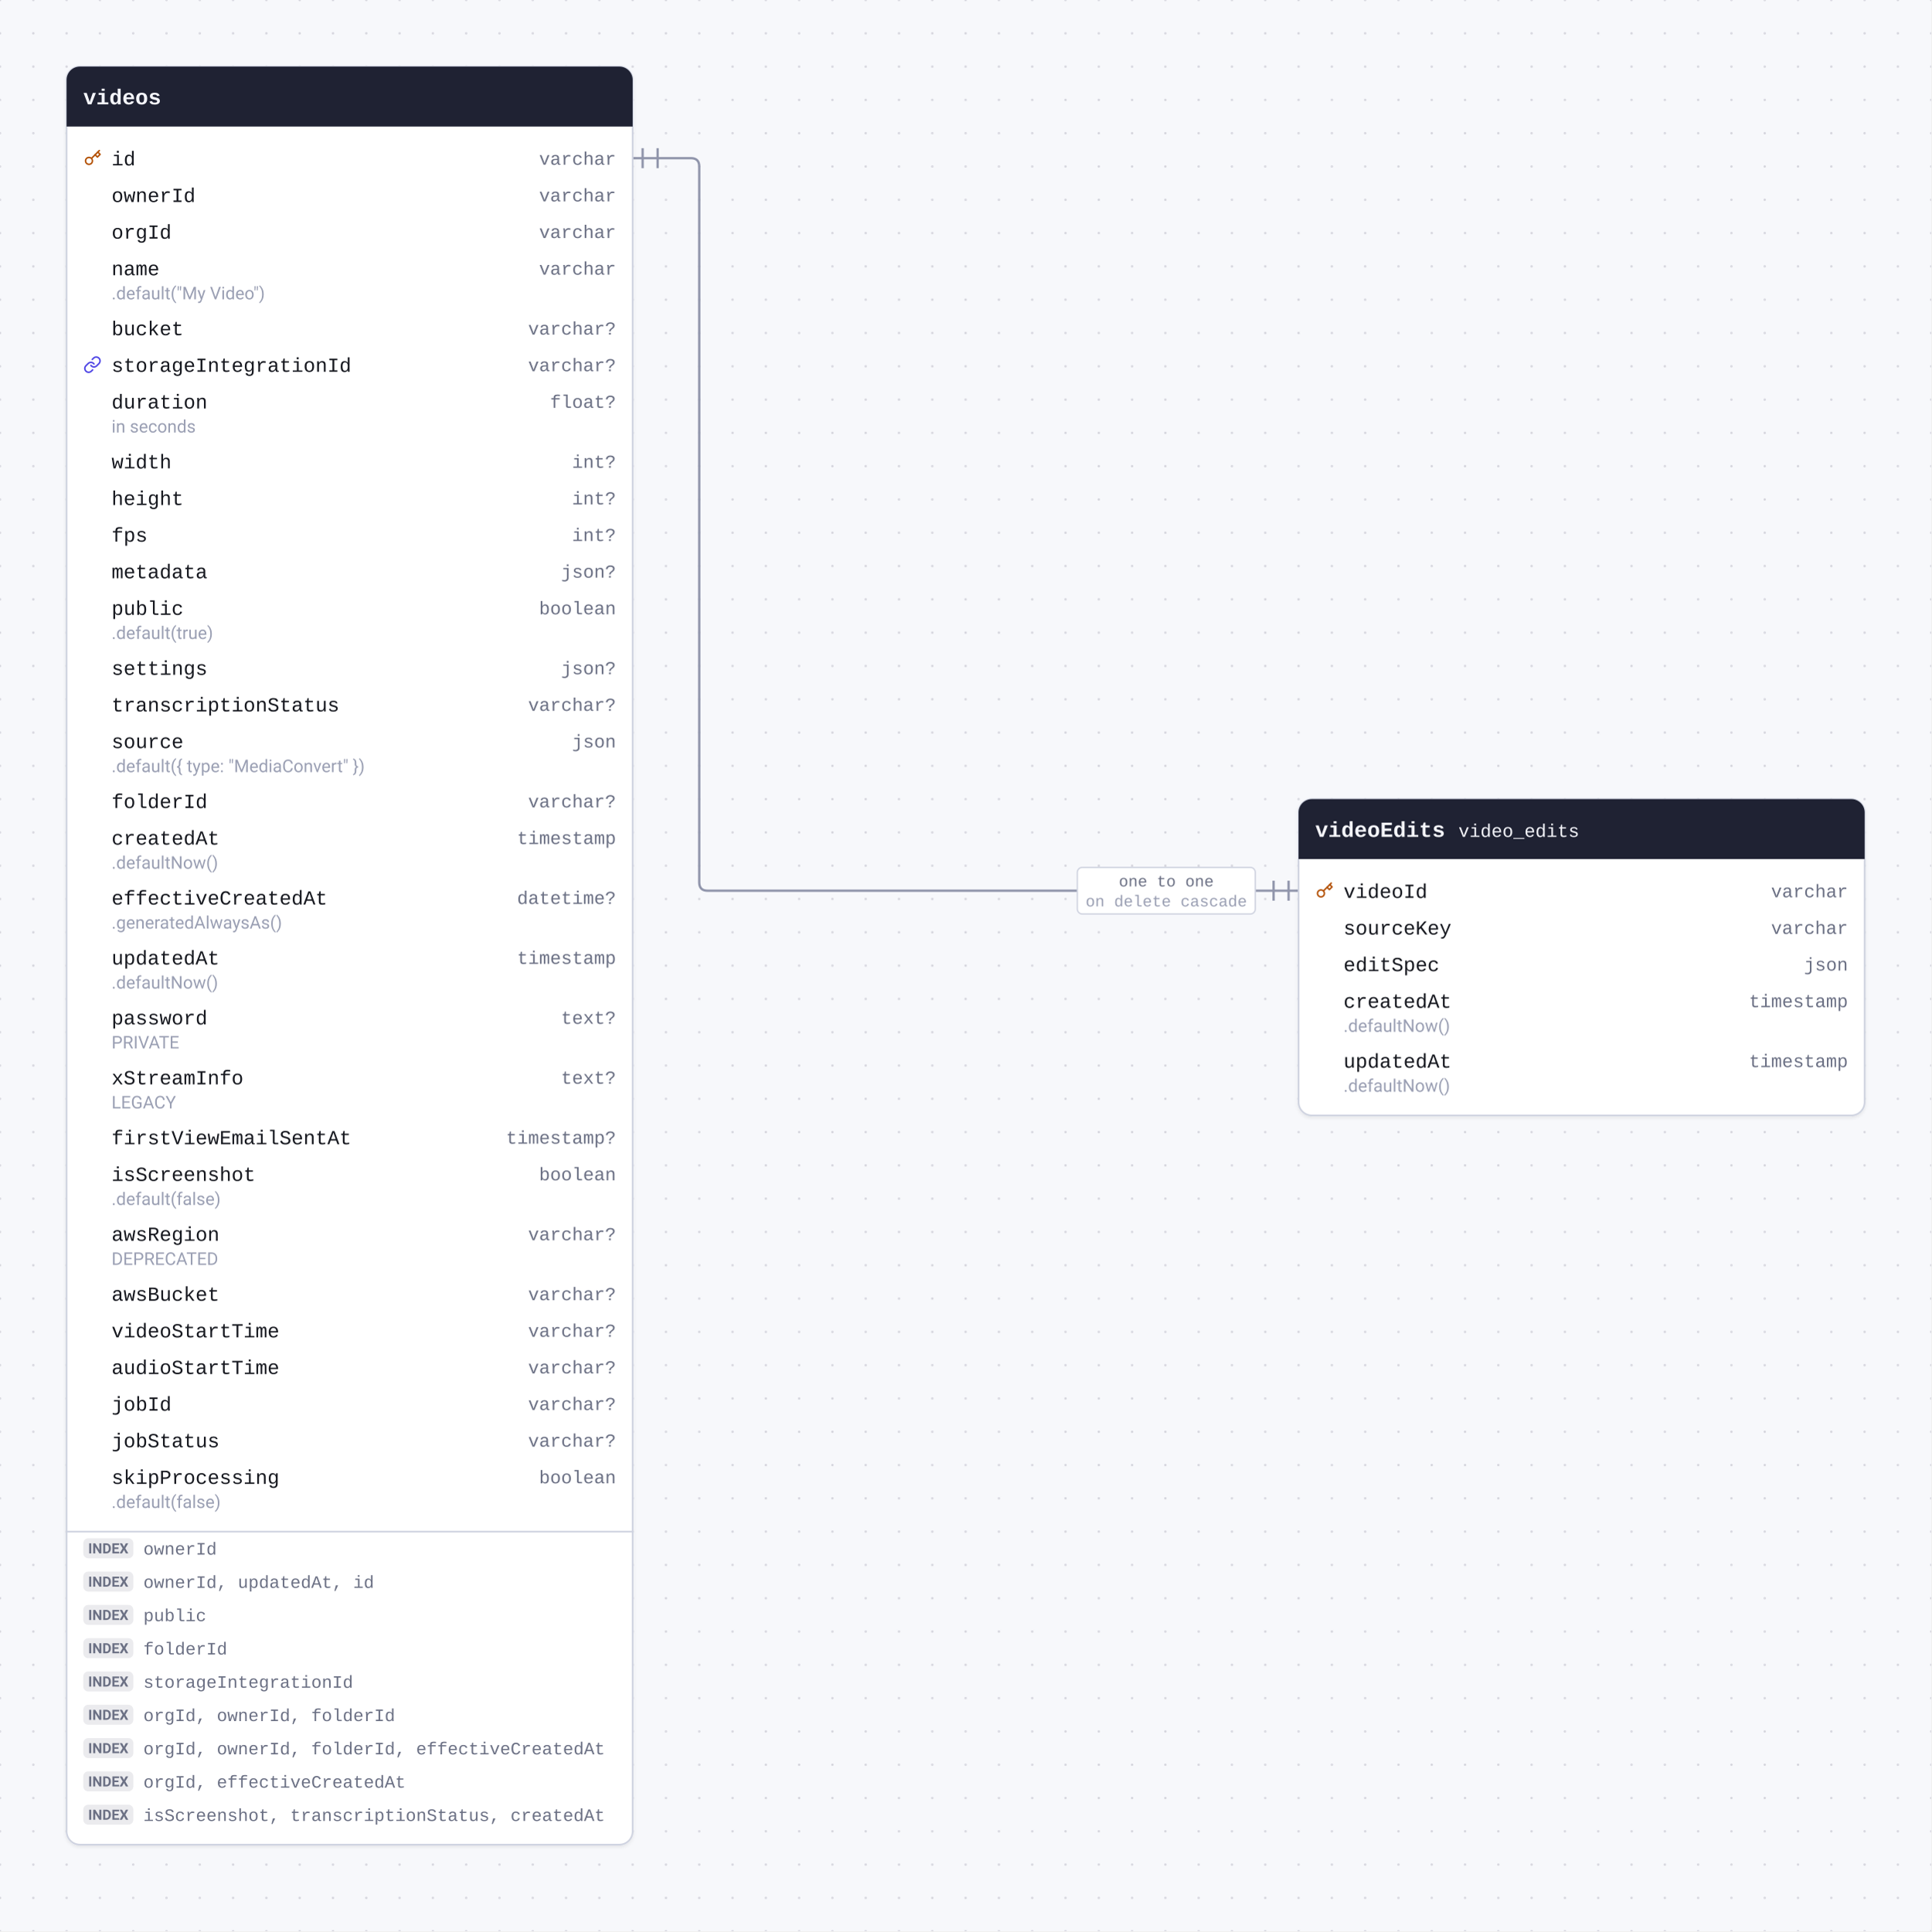
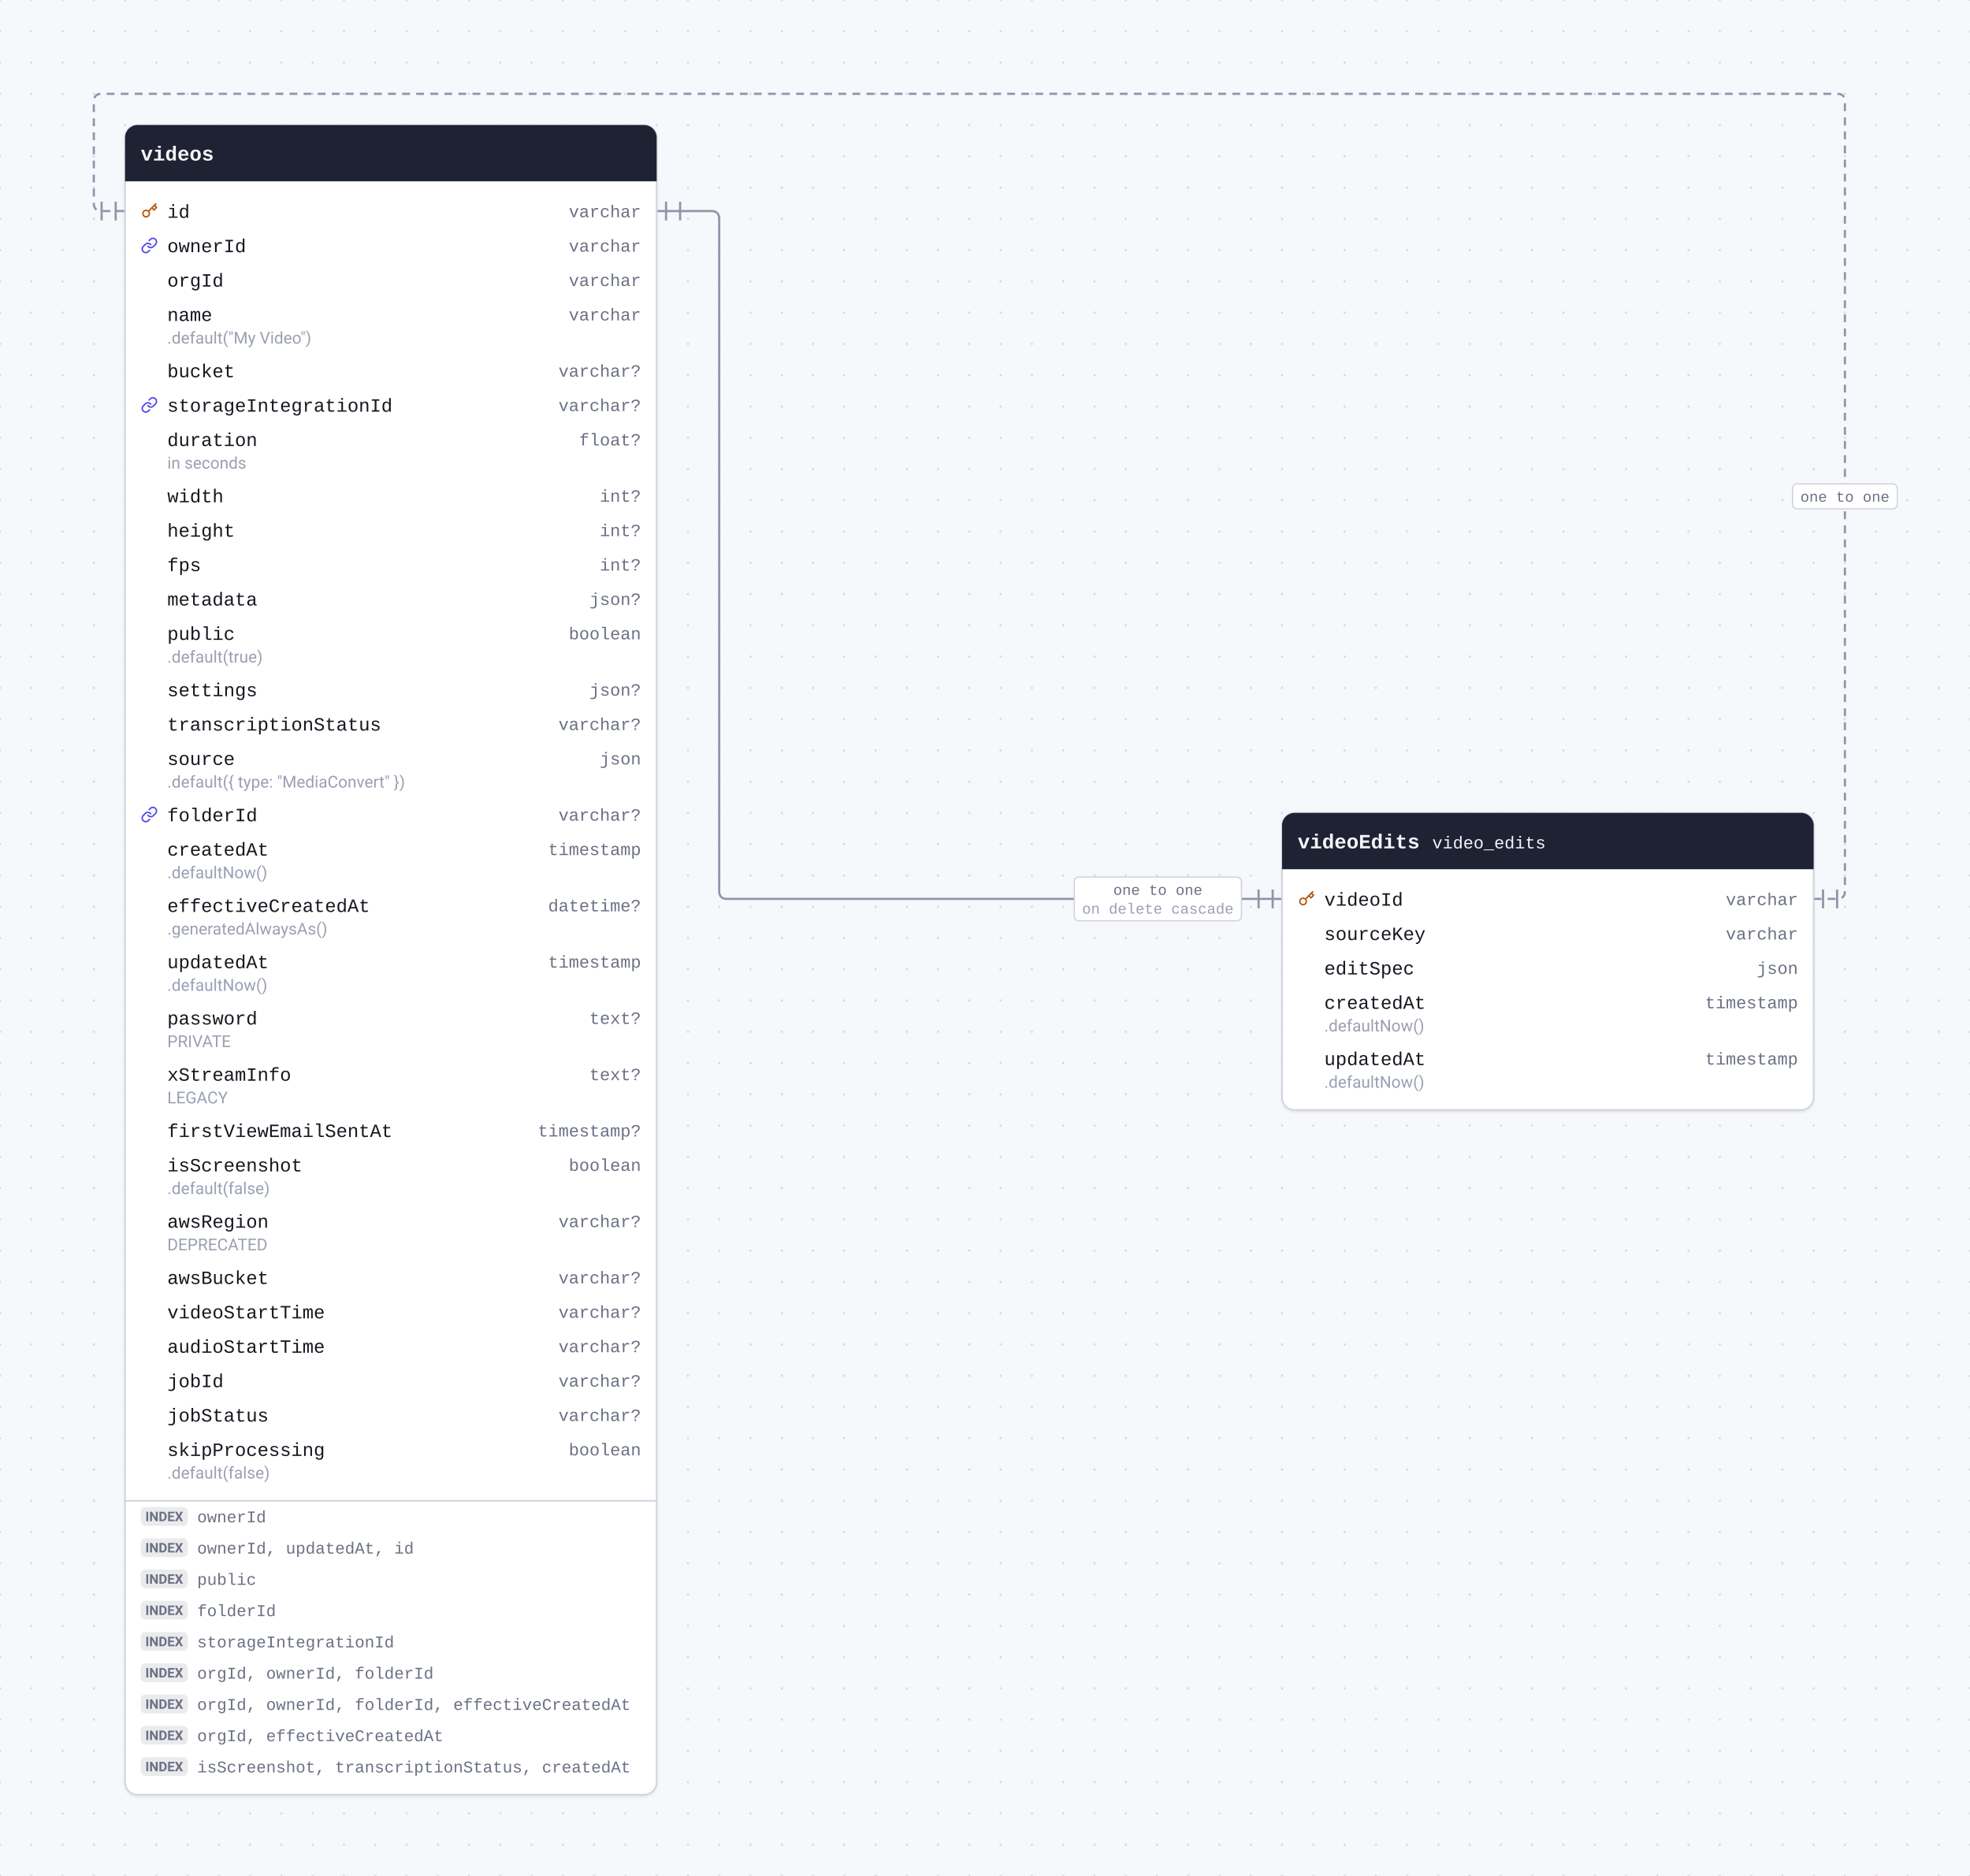
- <svg xmlns="http://www.w3.org/2000/svg" width="1160" height="1160" viewBox="0 0 1160 1160">
+ <svg xmlns="http://www.w3.org/2000/svg" width="1260" height="1200" viewBox="-40 -40 1260 1200">
  <defs>
    <pattern id="dots" x="-0.7" y="-0.7" width="20" height="20" patternUnits="userSpaceOnUse">
      <circle cx="0.7" cy="0.7" r="0.7" fill="#d4d4dc" />
    </pattern>
    <filter id="node-shadow" x="-5%" y="-5%" width="110%" height="115%">
      <feDropShadow dx="0" dy="1" stdDeviation="1" flood-color="#000000" flood-opacity="0.08" />
    </filter>
  </defs>
-   <rect x="0" y="0" width="1160" height="1160" fill="#f7f8fb" />
-   <rect x="0" y="0" width="1160" height="1160" fill="url(#dots)" />
+   <rect x="-40" y="-40" width="1260" height="1200" fill="#f7f8fb" />
+   <rect x="-40" y="-40" width="1260" height="1200" fill="url(#dots)" />
  <g class="relation-edge">
    <path d="M380 95L400 95L 415,95Q 420,95 420,100L 420,530Q 420,535 425,535L760 535L780 535" fill="none" stroke="#9095ab" stroke-width="1.4" />
    <g transform="translate(380 95) scale(-1 1)" fill="none" stroke="#9095ab" stroke-width="1.4">
      <path d="M-6 -6 L-6 6" />
      <path d="M-15 -6 L-15 6" />
    </g>
    <g transform="translate(780 535)" fill="none" stroke="#9095ab" stroke-width="1.4">
+       <path d="M-6 -6 L-6 6" />
+       <path d="M-15 -6 L-15 6" />
+     </g>
+   </g>
+   <g class="relation-edge">
+     <path d="M1120 535L 1135,535Q 1140,535 1140,530L 1140,25Q 1140,20 1135,20L 25,20Q 20,20 20,25L 20,90Q 20,95 25,95L40 95" fill="none" stroke="#9095ab" stroke-width="1.4" stroke-dasharray="5 4" />
+     <g transform="translate(1120 535) scale(-1 1)" fill="none" stroke="#9095ab" stroke-width="1.4">
+       <path d="M-6 -6 L-6 6" />
+       <path d="M-15 -6 L-15 6" />
+     </g>
+     <g transform="translate(40 95)" fill="none" stroke="#9095ab" stroke-width="1.4">
      <path d="M-6 -6 L-6 6" />
      <path d="M-15 -6 L-15 6" />
    </g>
  </g>
  <g class="model-node">
    <clipPath id="node-clip-0">
      <rect x="40" y="40" width="340" height="1068" rx="8" />
    </clipPath>
    <rect x="40" y="40" width="340" height="1068" rx="8" fill="#ffffff" stroke="#cfd3e0" filter="url(#node-shadow)" />
    <rect x="40" y="40" width="340" height="36" fill="#1f2233" clip-path="url(#node-clip-0)" />
    <text x="50" y="62.68" font-family="ui-monospace, SF Mono, Menlo, Consolas, Liberation Mono, DejaVu Sans Mono, monospace" font-size="13" font-weight="700" fill="#f4f5fa">videos</text>
    <g transform="translate(50 89.5) scale(0.46)" fill="none" stroke="#b45309" stroke-width="2" stroke-linecap="round" stroke-linejoin="round">
      <circle cx="7.5" cy="15.5" r="4.5" />
      <path d="m21 2-9.6 9.6" />
      <path d="m15.5 7.5 3 3L22 7l-3-3" />
    </g>
    <text x="67" y="99.32" font-family="ui-monospace, SF Mono, Menlo, Consolas, Liberation Mono, DejaVu Sans Mono, monospace" font-size="12" fill="#16181f">id</text>
    <text x="370" y="98.96" font-family="ui-monospace, SF Mono, Menlo, Consolas, Liberation Mono, DejaVu Sans Mono, monospace" font-size="11" text-anchor="end" fill="#6b7084">varchar</text>
+     <g transform="translate(50 111.5) scale(0.46)" fill="none" stroke="#4f46e5" stroke-width="2" stroke-linecap="round" stroke-linejoin="round">
+       <path d="M10 13a5 5 0 0 0 7.54.54l3-3a5 5 0 0 0-7.07-7.07l-1.72 1.71" />
+       <path d="M14 11a5 5 0 0 0-7.54-.54l-3 3a5 5 0 0 0 7.07 7.07l1.71-1.71" />
+     </g>
    <text x="67" y="121.32" font-family="ui-monospace, SF Mono, Menlo, Consolas, Liberation Mono, DejaVu Sans Mono, monospace" font-size="12" fill="#16181f">ownerId</text>
    <text x="370" y="120.96" font-family="ui-monospace, SF Mono, Menlo, Consolas, Liberation Mono, DejaVu Sans Mono, monospace" font-size="11" text-anchor="end" fill="#6b7084">varchar</text>
    <text x="67" y="143.32" font-family="ui-monospace, SF Mono, Menlo, Consolas, Liberation Mono, DejaVu Sans Mono, monospace" font-size="12" fill="#16181f">orgId</text>
    <text x="370" y="142.96" font-family="ui-monospace, SF Mono, Menlo, Consolas, Liberation Mono, DejaVu Sans Mono, monospace" font-size="11" text-anchor="end" fill="#6b7084">varchar</text>
    <text x="67" y="165.32" font-family="ui-monospace, SF Mono, Menlo, Consolas, Liberation Mono, DejaVu Sans Mono, monospace" font-size="12" fill="#16181f">name</text>
    <text x="370" y="164.96" font-family="ui-monospace, SF Mono, Menlo, Consolas, Liberation Mono, DejaVu Sans Mono, monospace" font-size="11" text-anchor="end" fill="#6b7084">varchar</text>
    <text x="67" y="179.78" font-family="ui-sans-serif, -apple-system, Segoe UI, Roboto, Helvetica Neue, Arial, DejaVu Sans, sans-serif" font-size="10.5" fill="#9a9fb3">.default("My Video")</text>
    <text x="67" y="201.32" font-family="ui-monospace, SF Mono, Menlo, Consolas, Liberation Mono, DejaVu Sans Mono, monospace" font-size="12" fill="#16181f">bucket</text>
    <text x="370" y="200.96" font-family="ui-monospace, SF Mono, Menlo, Consolas, Liberation Mono, DejaVu Sans Mono, monospace" font-size="11" text-anchor="end" fill="#6b7084">varchar?</text>
    <g transform="translate(50 213.5) scale(0.46)" fill="none" stroke="#4f46e5" stroke-width="2" stroke-linecap="round" stroke-linejoin="round">
      <path d="M10 13a5 5 0 0 0 7.54.54l3-3a5 5 0 0 0-7.07-7.07l-1.72 1.71" />
      <path d="M14 11a5 5 0 0 0-7.54-.54l-3 3a5 5 0 0 0 7.07 7.07l1.71-1.71" />
    </g>
    <text x="67" y="223.32" font-family="ui-monospace, SF Mono, Menlo, Consolas, Liberation Mono, DejaVu Sans Mono, monospace" font-size="12" fill="#16181f">storageIntegrationId</text>
    <text x="370" y="222.96" font-family="ui-monospace, SF Mono, Menlo, Consolas, Liberation Mono, DejaVu Sans Mono, monospace" font-size="11" text-anchor="end" fill="#6b7084">varchar?</text>
    <text x="67" y="245.32" font-family="ui-monospace, SF Mono, Menlo, Consolas, Liberation Mono, DejaVu Sans Mono, monospace" font-size="12" fill="#16181f">duration</text>
    <text x="370" y="244.96" font-family="ui-monospace, SF Mono, Menlo, Consolas, Liberation Mono, DejaVu Sans Mono, monospace" font-size="11" text-anchor="end" fill="#6b7084">float?</text>
    <text x="67" y="259.78" font-family="ui-sans-serif, -apple-system, Segoe UI, Roboto, Helvetica Neue, Arial, DejaVu Sans, sans-serif" font-size="10.5" fill="#9a9fb3">in seconds</text>
    <text x="67" y="281.32" font-family="ui-monospace, SF Mono, Menlo, Consolas, Liberation Mono, DejaVu Sans Mono, monospace" font-size="12" fill="#16181f">width</text>
    <text x="370" y="280.96" font-family="ui-monospace, SF Mono, Menlo, Consolas, Liberation Mono, DejaVu Sans Mono, monospace" font-size="11" text-anchor="end" fill="#6b7084">int?</text>
    <text x="67" y="303.32" font-family="ui-monospace, SF Mono, Menlo, Consolas, Liberation Mono, DejaVu Sans Mono, monospace" font-size="12" fill="#16181f">height</text>
    <text x="370" y="302.96" font-family="ui-monospace, SF Mono, Menlo, Consolas, Liberation Mono, DejaVu Sans Mono, monospace" font-size="11" text-anchor="end" fill="#6b7084">int?</text>
    <text x="67" y="325.32" font-family="ui-monospace, SF Mono, Menlo, Consolas, Liberation Mono, DejaVu Sans Mono, monospace" font-size="12" fill="#16181f">fps</text>
    <text x="370" y="324.96" font-family="ui-monospace, SF Mono, Menlo, Consolas, Liberation Mono, DejaVu Sans Mono, monospace" font-size="11" text-anchor="end" fill="#6b7084">int?</text>
    <text x="67" y="347.32" font-family="ui-monospace, SF Mono, Menlo, Consolas, Liberation Mono, DejaVu Sans Mono, monospace" font-size="12" fill="#16181f">metadata</text>
    <text x="370" y="346.96" font-family="ui-monospace, SF Mono, Menlo, Consolas, Liberation Mono, DejaVu Sans Mono, monospace" font-size="11" text-anchor="end" fill="#6b7084">json?</text>
    <text x="67" y="369.32" font-family="ui-monospace, SF Mono, Menlo, Consolas, Liberation Mono, DejaVu Sans Mono, monospace" font-size="12" fill="#16181f">public</text>
    <text x="370" y="368.96" font-family="ui-monospace, SF Mono, Menlo, Consolas, Liberation Mono, DejaVu Sans Mono, monospace" font-size="11" text-anchor="end" fill="#6b7084">boolean</text>
    <text x="67" y="383.78" font-family="ui-sans-serif, -apple-system, Segoe UI, Roboto, Helvetica Neue, Arial, DejaVu Sans, sans-serif" font-size="10.5" fill="#9a9fb3">.default(true)</text>
    <text x="67" y="405.32" font-family="ui-monospace, SF Mono, Menlo, Consolas, Liberation Mono, DejaVu Sans Mono, monospace" font-size="12" fill="#16181f">settings</text>
    <text x="370" y="404.96" font-family="ui-monospace, SF Mono, Menlo, Consolas, Liberation Mono, DejaVu Sans Mono, monospace" font-size="11" text-anchor="end" fill="#6b7084">json?</text>
    <text x="67" y="427.32" font-family="ui-monospace, SF Mono, Menlo, Consolas, Liberation Mono, DejaVu Sans Mono, monospace" font-size="12" fill="#16181f">transcriptionStatus</text>
    <text x="370" y="426.96" font-family="ui-monospace, SF Mono, Menlo, Consolas, Liberation Mono, DejaVu Sans Mono, monospace" font-size="11" text-anchor="end" fill="#6b7084">varchar?</text>
    <text x="67" y="449.32" font-family="ui-monospace, SF Mono, Menlo, Consolas, Liberation Mono, DejaVu Sans Mono, monospace" font-size="12" fill="#16181f">source</text>
    <text x="370" y="448.96" font-family="ui-monospace, SF Mono, Menlo, Consolas, Liberation Mono, DejaVu Sans Mono, monospace" font-size="11" text-anchor="end" fill="#6b7084">json</text>
    <text x="67" y="463.78" font-family="ui-sans-serif, -apple-system, Segoe UI, Roboto, Helvetica Neue, Arial, DejaVu Sans, sans-serif" font-size="10.5" fill="#9a9fb3">.default({ type: "MediaConvert" })</text>
+     <g transform="translate(50 475.5) scale(0.46)" fill="none" stroke="#4f46e5" stroke-width="2" stroke-linecap="round" stroke-linejoin="round">
+       <path d="M10 13a5 5 0 0 0 7.54.54l3-3a5 5 0 0 0-7.07-7.07l-1.72 1.71" />
+       <path d="M14 11a5 5 0 0 0-7.54-.54l-3 3a5 5 0 0 0 7.07 7.07l1.71-1.71" />
+     </g>
    <text x="67" y="485.32" font-family="ui-monospace, SF Mono, Menlo, Consolas, Liberation Mono, DejaVu Sans Mono, monospace" font-size="12" fill="#16181f">folderId</text>
    <text x="370" y="484.96" font-family="ui-monospace, SF Mono, Menlo, Consolas, Liberation Mono, DejaVu Sans Mono, monospace" font-size="11" text-anchor="end" fill="#6b7084">varchar?</text>
    <text x="67" y="507.32" font-family="ui-monospace, SF Mono, Menlo, Consolas, Liberation Mono, DejaVu Sans Mono, monospace" font-size="12" fill="#16181f">createdAt</text>
    <text x="370" y="506.96" font-family="ui-monospace, SF Mono, Menlo, Consolas, Liberation Mono, DejaVu Sans Mono, monospace" font-size="11" text-anchor="end" fill="#6b7084">timestamp</text>
    <text x="67" y="521.78" font-family="ui-sans-serif, -apple-system, Segoe UI, Roboto, Helvetica Neue, Arial, DejaVu Sans, sans-serif" font-size="10.5" fill="#9a9fb3">.defaultNow()</text>
    <text x="67" y="543.32" font-family="ui-monospace, SF Mono, Menlo, Consolas, Liberation Mono, DejaVu Sans Mono, monospace" font-size="12" fill="#16181f">effectiveCreatedAt</text>
    <text x="370" y="542.96" font-family="ui-monospace, SF Mono, Menlo, Consolas, Liberation Mono, DejaVu Sans Mono, monospace" font-size="11" text-anchor="end" fill="#6b7084">datetime?</text>
    <text x="67" y="557.78" font-family="ui-sans-serif, -apple-system, Segoe UI, Roboto, Helvetica Neue, Arial, DejaVu Sans, sans-serif" font-size="10.5" fill="#9a9fb3">.generatedAlwaysAs()</text>
    <text x="67" y="579.32" font-family="ui-monospace, SF Mono, Menlo, Consolas, Liberation Mono, DejaVu Sans Mono, monospace" font-size="12" fill="#16181f">updatedAt</text>
    <text x="370" y="578.96" font-family="ui-monospace, SF Mono, Menlo, Consolas, Liberation Mono, DejaVu Sans Mono, monospace" font-size="11" text-anchor="end" fill="#6b7084">timestamp</text>
    <text x="67" y="593.78" font-family="ui-sans-serif, -apple-system, Segoe UI, Roboto, Helvetica Neue, Arial, DejaVu Sans, sans-serif" font-size="10.5" fill="#9a9fb3">.defaultNow()</text>
    <text x="67" y="615.32" font-family="ui-monospace, SF Mono, Menlo, Consolas, Liberation Mono, DejaVu Sans Mono, monospace" font-size="12" fill="#16181f">password</text>
    <text x="370" y="614.96" font-family="ui-monospace, SF Mono, Menlo, Consolas, Liberation Mono, DejaVu Sans Mono, monospace" font-size="11" text-anchor="end" fill="#6b7084">text?</text>
    <text x="67" y="629.78" font-family="ui-sans-serif, -apple-system, Segoe UI, Roboto, Helvetica Neue, Arial, DejaVu Sans, sans-serif" font-size="10.5" fill="#9a9fb3">PRIVATE</text>
    <text x="67" y="651.32" font-family="ui-monospace, SF Mono, Menlo, Consolas, Liberation Mono, DejaVu Sans Mono, monospace" font-size="12" fill="#16181f">xStreamInfo</text>
    <text x="370" y="650.96" font-family="ui-monospace, SF Mono, Menlo, Consolas, Liberation Mono, DejaVu Sans Mono, monospace" font-size="11" text-anchor="end" fill="#6b7084">text?</text>
    <text x="67" y="665.78" font-family="ui-sans-serif, -apple-system, Segoe UI, Roboto, Helvetica Neue, Arial, DejaVu Sans, sans-serif" font-size="10.5" fill="#9a9fb3">LEGACY</text>
    <text x="67" y="687.32" font-family="ui-monospace, SF Mono, Menlo, Consolas, Liberation Mono, DejaVu Sans Mono, monospace" font-size="12" fill="#16181f">firstViewEmailSentAt</text>
    <text x="370" y="686.96" font-family="ui-monospace, SF Mono, Menlo, Consolas, Liberation Mono, DejaVu Sans Mono, monospace" font-size="11" text-anchor="end" fill="#6b7084">timestamp?</text>
    <text x="67" y="709.32" font-family="ui-monospace, SF Mono, Menlo, Consolas, Liberation Mono, DejaVu Sans Mono, monospace" font-size="12" fill="#16181f">isScreenshot</text>
    <text x="370" y="708.96" font-family="ui-monospace, SF Mono, Menlo, Consolas, Liberation Mono, DejaVu Sans Mono, monospace" font-size="11" text-anchor="end" fill="#6b7084">boolean</text>
    <text x="67" y="723.78" font-family="ui-sans-serif, -apple-system, Segoe UI, Roboto, Helvetica Neue, Arial, DejaVu Sans, sans-serif" font-size="10.5" fill="#9a9fb3">.default(false)</text>
    <text x="67" y="745.32" font-family="ui-monospace, SF Mono, Menlo, Consolas, Liberation Mono, DejaVu Sans Mono, monospace" font-size="12" fill="#16181f">awsRegion</text>
    <text x="370" y="744.96" font-family="ui-monospace, SF Mono, Menlo, Consolas, Liberation Mono, DejaVu Sans Mono, monospace" font-size="11" text-anchor="end" fill="#6b7084">varchar?</text>
    <text x="67" y="759.78" font-family="ui-sans-serif, -apple-system, Segoe UI, Roboto, Helvetica Neue, Arial, DejaVu Sans, sans-serif" font-size="10.5" fill="#9a9fb3">DEPRECATED</text>
    <text x="67" y="781.32" font-family="ui-monospace, SF Mono, Menlo, Consolas, Liberation Mono, DejaVu Sans Mono, monospace" font-size="12" fill="#16181f">awsBucket</text>
    <text x="370" y="780.96" font-family="ui-monospace, SF Mono, Menlo, Consolas, Liberation Mono, DejaVu Sans Mono, monospace" font-size="11" text-anchor="end" fill="#6b7084">varchar?</text>
    <text x="67" y="803.32" font-family="ui-monospace, SF Mono, Menlo, Consolas, Liberation Mono, DejaVu Sans Mono, monospace" font-size="12" fill="#16181f">videoStartTime</text>
    <text x="370" y="802.96" font-family="ui-monospace, SF Mono, Menlo, Consolas, Liberation Mono, DejaVu Sans Mono, monospace" font-size="11" text-anchor="end" fill="#6b7084">varchar?</text>
    <text x="67" y="825.32" font-family="ui-monospace, SF Mono, Menlo, Consolas, Liberation Mono, DejaVu Sans Mono, monospace" font-size="12" fill="#16181f">audioStartTime</text>
    <text x="370" y="824.96" font-family="ui-monospace, SF Mono, Menlo, Consolas, Liberation Mono, DejaVu Sans Mono, monospace" font-size="11" text-anchor="end" fill="#6b7084">varchar?</text>
    <text x="67" y="847.32" font-family="ui-monospace, SF Mono, Menlo, Consolas, Liberation Mono, DejaVu Sans Mono, monospace" font-size="12" fill="#16181f">jobId</text>
    <text x="370" y="846.96" font-family="ui-monospace, SF Mono, Menlo, Consolas, Liberation Mono, DejaVu Sans Mono, monospace" font-size="11" text-anchor="end" fill="#6b7084">varchar?</text>
    <text x="67" y="869.32" font-family="ui-monospace, SF Mono, Menlo, Consolas, Liberation Mono, DejaVu Sans Mono, monospace" font-size="12" fill="#16181f">jobStatus</text>
    <text x="370" y="868.96" font-family="ui-monospace, SF Mono, Menlo, Consolas, Liberation Mono, DejaVu Sans Mono, monospace" font-size="11" text-anchor="end" fill="#6b7084">varchar?</text>
    <text x="67" y="891.32" font-family="ui-monospace, SF Mono, Menlo, Consolas, Liberation Mono, DejaVu Sans Mono, monospace" font-size="12" fill="#16181f">skipProcessing</text>
    <text x="370" y="890.96" font-family="ui-monospace, SF Mono, Menlo, Consolas, Liberation Mono, DejaVu Sans Mono, monospace" font-size="11" text-anchor="end" fill="#6b7084">boolean</text>
    <text x="67" y="905.78" font-family="ui-sans-serif, -apple-system, Segoe UI, Roboto, Helvetica Neue, Arial, DejaVu Sans, sans-serif" font-size="10.5" fill="#9a9fb3">.default(false)</text>
    <path d="M40 920H380" stroke="#cfd3e0" stroke-width="1" />
    <rect x="50" y="924" width="30.1" height="12" rx="3" fill="#6b7084" fill-opacity="0.14" />
    <text x="65.05" y="933.06" font-family="ui-sans-serif, -apple-system, Segoe UI, Roboto, Helvetica Neue, Arial, DejaVu Sans, sans-serif" font-size="8.5" font-weight="600" text-anchor="middle" fill="#6b7084">INDEX</text>
    <text x="86.1" y="933.78" font-family="ui-monospace, SF Mono, Menlo, Consolas, Liberation Mono, DejaVu Sans Mono, monospace" font-size="10.5" fill="#6b7084">ownerId</text>
    <rect x="50" y="944" width="30.1" height="12" rx="3" fill="#6b7084" fill-opacity="0.14" />
    <text x="65.05" y="953.06" font-family="ui-sans-serif, -apple-system, Segoe UI, Roboto, Helvetica Neue, Arial, DejaVu Sans, sans-serif" font-size="8.5" font-weight="600" text-anchor="middle" fill="#6b7084">INDEX</text>
    <text x="86.1" y="953.78" font-family="ui-monospace, SF Mono, Menlo, Consolas, Liberation Mono, DejaVu Sans Mono, monospace" font-size="10.5" fill="#6b7084">ownerId, updatedAt, id</text>
    <rect x="50" y="964" width="30.1" height="12" rx="3" fill="#6b7084" fill-opacity="0.14" />
    <text x="65.05" y="973.06" font-family="ui-sans-serif, -apple-system, Segoe UI, Roboto, Helvetica Neue, Arial, DejaVu Sans, sans-serif" font-size="8.5" font-weight="600" text-anchor="middle" fill="#6b7084">INDEX</text>
    <text x="86.1" y="973.78" font-family="ui-monospace, SF Mono, Menlo, Consolas, Liberation Mono, DejaVu Sans Mono, monospace" font-size="10.5" fill="#6b7084">public</text>
    <rect x="50" y="984" width="30.1" height="12" rx="3" fill="#6b7084" fill-opacity="0.14" />
    <text x="65.05" y="993.06" font-family="ui-sans-serif, -apple-system, Segoe UI, Roboto, Helvetica Neue, Arial, DejaVu Sans, sans-serif" font-size="8.5" font-weight="600" text-anchor="middle" fill="#6b7084">INDEX</text>
    <text x="86.1" y="993.78" font-family="ui-monospace, SF Mono, Menlo, Consolas, Liberation Mono, DejaVu Sans Mono, monospace" font-size="10.5" fill="#6b7084">folderId</text>
    <rect x="50" y="1004" width="30.1" height="12" rx="3" fill="#6b7084" fill-opacity="0.14" />
    <text x="65.05" y="1013.06" font-family="ui-sans-serif, -apple-system, Segoe UI, Roboto, Helvetica Neue, Arial, DejaVu Sans, sans-serif" font-size="8.5" font-weight="600" text-anchor="middle" fill="#6b7084">INDEX</text>
    <text x="86.1" y="1013.78" font-family="ui-monospace, SF Mono, Menlo, Consolas, Liberation Mono, DejaVu Sans Mono, monospace" font-size="10.5" fill="#6b7084">storageIntegrationId</text>
    <rect x="50" y="1024" width="30.1" height="12" rx="3" fill="#6b7084" fill-opacity="0.14" />
    <text x="65.05" y="1033.06" font-family="ui-sans-serif, -apple-system, Segoe UI, Roboto, Helvetica Neue, Arial, DejaVu Sans, sans-serif" font-size="8.5" font-weight="600" text-anchor="middle" fill="#6b7084">INDEX</text>
    <text x="86.1" y="1033.78" font-family="ui-monospace, SF Mono, Menlo, Consolas, Liberation Mono, DejaVu Sans Mono, monospace" font-size="10.5" fill="#6b7084">orgId, ownerId, folderId</text>
    <rect x="50" y="1044" width="30.1" height="12" rx="3" fill="#6b7084" fill-opacity="0.14" />
    <text x="65.05" y="1053.06" font-family="ui-sans-serif, -apple-system, Segoe UI, Roboto, Helvetica Neue, Arial, DejaVu Sans, sans-serif" font-size="8.5" font-weight="600" text-anchor="middle" fill="#6b7084">INDEX</text>
    <text x="86.1" y="1053.78" font-family="ui-monospace, SF Mono, Menlo, Consolas, Liberation Mono, DejaVu Sans Mono, monospace" font-size="10.5" fill="#6b7084">orgId, ownerId, folderId, effectiveCreatedAt</text>
    <rect x="50" y="1064" width="30.1" height="12" rx="3" fill="#6b7084" fill-opacity="0.14" />
    <text x="65.05" y="1073.06" font-family="ui-sans-serif, -apple-system, Segoe UI, Roboto, Helvetica Neue, Arial, DejaVu Sans, sans-serif" font-size="8.5" font-weight="600" text-anchor="middle" fill="#6b7084">INDEX</text>
    <text x="86.1" y="1073.78" font-family="ui-monospace, SF Mono, Menlo, Consolas, Liberation Mono, DejaVu Sans Mono, monospace" font-size="10.5" fill="#6b7084">orgId, effectiveCreatedAt</text>
    <rect x="50" y="1084" width="30.1" height="12" rx="3" fill="#6b7084" fill-opacity="0.14" />
    <text x="65.05" y="1093.06" font-family="ui-sans-serif, -apple-system, Segoe UI, Roboto, Helvetica Neue, Arial, DejaVu Sans, sans-serif" font-size="8.5" font-weight="600" text-anchor="middle" fill="#6b7084">INDEX</text>
    <text x="86.1" y="1093.78" font-family="ui-monospace, SF Mono, Menlo, Consolas, Liberation Mono, DejaVu Sans Mono, monospace" font-size="10.5" fill="#6b7084">isScreenshot, transcriptionStatus, createdAt</text>
  </g>
  <g class="model-node">
    <clipPath id="node-clip-1">
      <rect x="780" y="480" width="340" height="190" rx="8" />
    </clipPath>
    <rect x="780" y="480" width="340" height="190" rx="8" fill="#ffffff" stroke="#cfd3e0" filter="url(#node-shadow)" />
    <rect x="780" y="480" width="340" height="36" fill="#1f2233" clip-path="url(#node-clip-1)" />
    <text x="790" y="502.68" font-family="ui-monospace, SF Mono, Menlo, Consolas, Liberation Mono, DejaVu Sans Mono, monospace" font-size="13" font-weight="700" fill="#f4f5fa">videoEdits<tspan dx="8" font-size="11" font-weight="400" opacity="0.6">video_edits</tspan>
    </text>
    <g transform="translate(790 529.5) scale(0.46)" fill="none" stroke="#b45309" stroke-width="2" stroke-linecap="round" stroke-linejoin="round">
      <circle cx="7.5" cy="15.5" r="4.5" />
      <path d="m21 2-9.6 9.6" />
      <path d="m15.5 7.5 3 3L22 7l-3-3" />
    </g>
    <text x="807" y="539.32" font-family="ui-monospace, SF Mono, Menlo, Consolas, Liberation Mono, DejaVu Sans Mono, monospace" font-size="12" fill="#16181f">videoId</text>
    <text x="1110" y="538.96" font-family="ui-monospace, SF Mono, Menlo, Consolas, Liberation Mono, DejaVu Sans Mono, monospace" font-size="11" text-anchor="end" fill="#6b7084">varchar</text>
    <text x="807" y="561.32" font-family="ui-monospace, SF Mono, Menlo, Consolas, Liberation Mono, DejaVu Sans Mono, monospace" font-size="12" fill="#16181f">sourceKey</text>
    <text x="1110" y="560.96" font-family="ui-monospace, SF Mono, Menlo, Consolas, Liberation Mono, DejaVu Sans Mono, monospace" font-size="11" text-anchor="end" fill="#6b7084">varchar</text>
    <text x="807" y="583.32" font-family="ui-monospace, SF Mono, Menlo, Consolas, Liberation Mono, DejaVu Sans Mono, monospace" font-size="12" fill="#16181f">editSpec</text>
    <text x="1110" y="582.96" font-family="ui-monospace, SF Mono, Menlo, Consolas, Liberation Mono, DejaVu Sans Mono, monospace" font-size="11" text-anchor="end" fill="#6b7084">json</text>
    <text x="807" y="605.32" font-family="ui-monospace, SF Mono, Menlo, Consolas, Liberation Mono, DejaVu Sans Mono, monospace" font-size="12" fill="#16181f">createdAt</text>
    <text x="1110" y="604.96" font-family="ui-monospace, SF Mono, Menlo, Consolas, Liberation Mono, DejaVu Sans Mono, monospace" font-size="11" text-anchor="end" fill="#6b7084">timestamp</text>
    <text x="807" y="619.78" font-family="ui-sans-serif, -apple-system, Segoe UI, Roboto, Helvetica Neue, Arial, DejaVu Sans, sans-serif" font-size="10.5" fill="#9a9fb3">.defaultNow()</text>
    <text x="807" y="641.32" font-family="ui-monospace, SF Mono, Menlo, Consolas, Liberation Mono, DejaVu Sans Mono, monospace" font-size="12" fill="#16181f">updatedAt</text>
    <text x="1110" y="640.96" font-family="ui-monospace, SF Mono, Menlo, Consolas, Liberation Mono, DejaVu Sans Mono, monospace" font-size="11" text-anchor="end" fill="#6b7084">timestamp</text>
    <text x="807" y="655.78" font-family="ui-sans-serif, -apple-system, Segoe UI, Roboto, Helvetica Neue, Arial, DejaVu Sans, sans-serif" font-size="10.5" fill="#9a9fb3">.defaultNow()</text>
  </g>
  <g class="relation-label">
    <rect x="647.1" y="521" width="106.9" height="28" rx="3" fill="#ffffff" stroke="#cfd3e0" stroke-width="0.8" />
    <text x="700.55" y="532.42" font-family="ui-monospace, SF Mono, Menlo, Consolas, Liberation Mono, DejaVu Sans Mono, monospace" font-size="9.5" text-anchor="middle" fill="#6b7084">one to one</text>
    <text x="700.55" y="544.42" font-family="ui-monospace, SF Mono, Menlo, Consolas, Liberation Mono, DejaVu Sans Mono, monospace" font-size="9.5" text-anchor="middle" fill="#9a9fb3">on delete cascade</text>
  </g>
+   <g class="relation-label">
+     <rect x="1106.5" y="269.5" width="67" height="16" rx="3" fill="#ffffff" stroke="#cfd3e0" stroke-width="0.8" />
+     <text x="1140" y="280.92" font-family="ui-monospace, SF Mono, Menlo, Consolas, Liberation Mono, DejaVu Sans Mono, monospace" font-size="9.5" text-anchor="middle" fill="#6b7084">one to one</text>
+   </g>
</svg>
